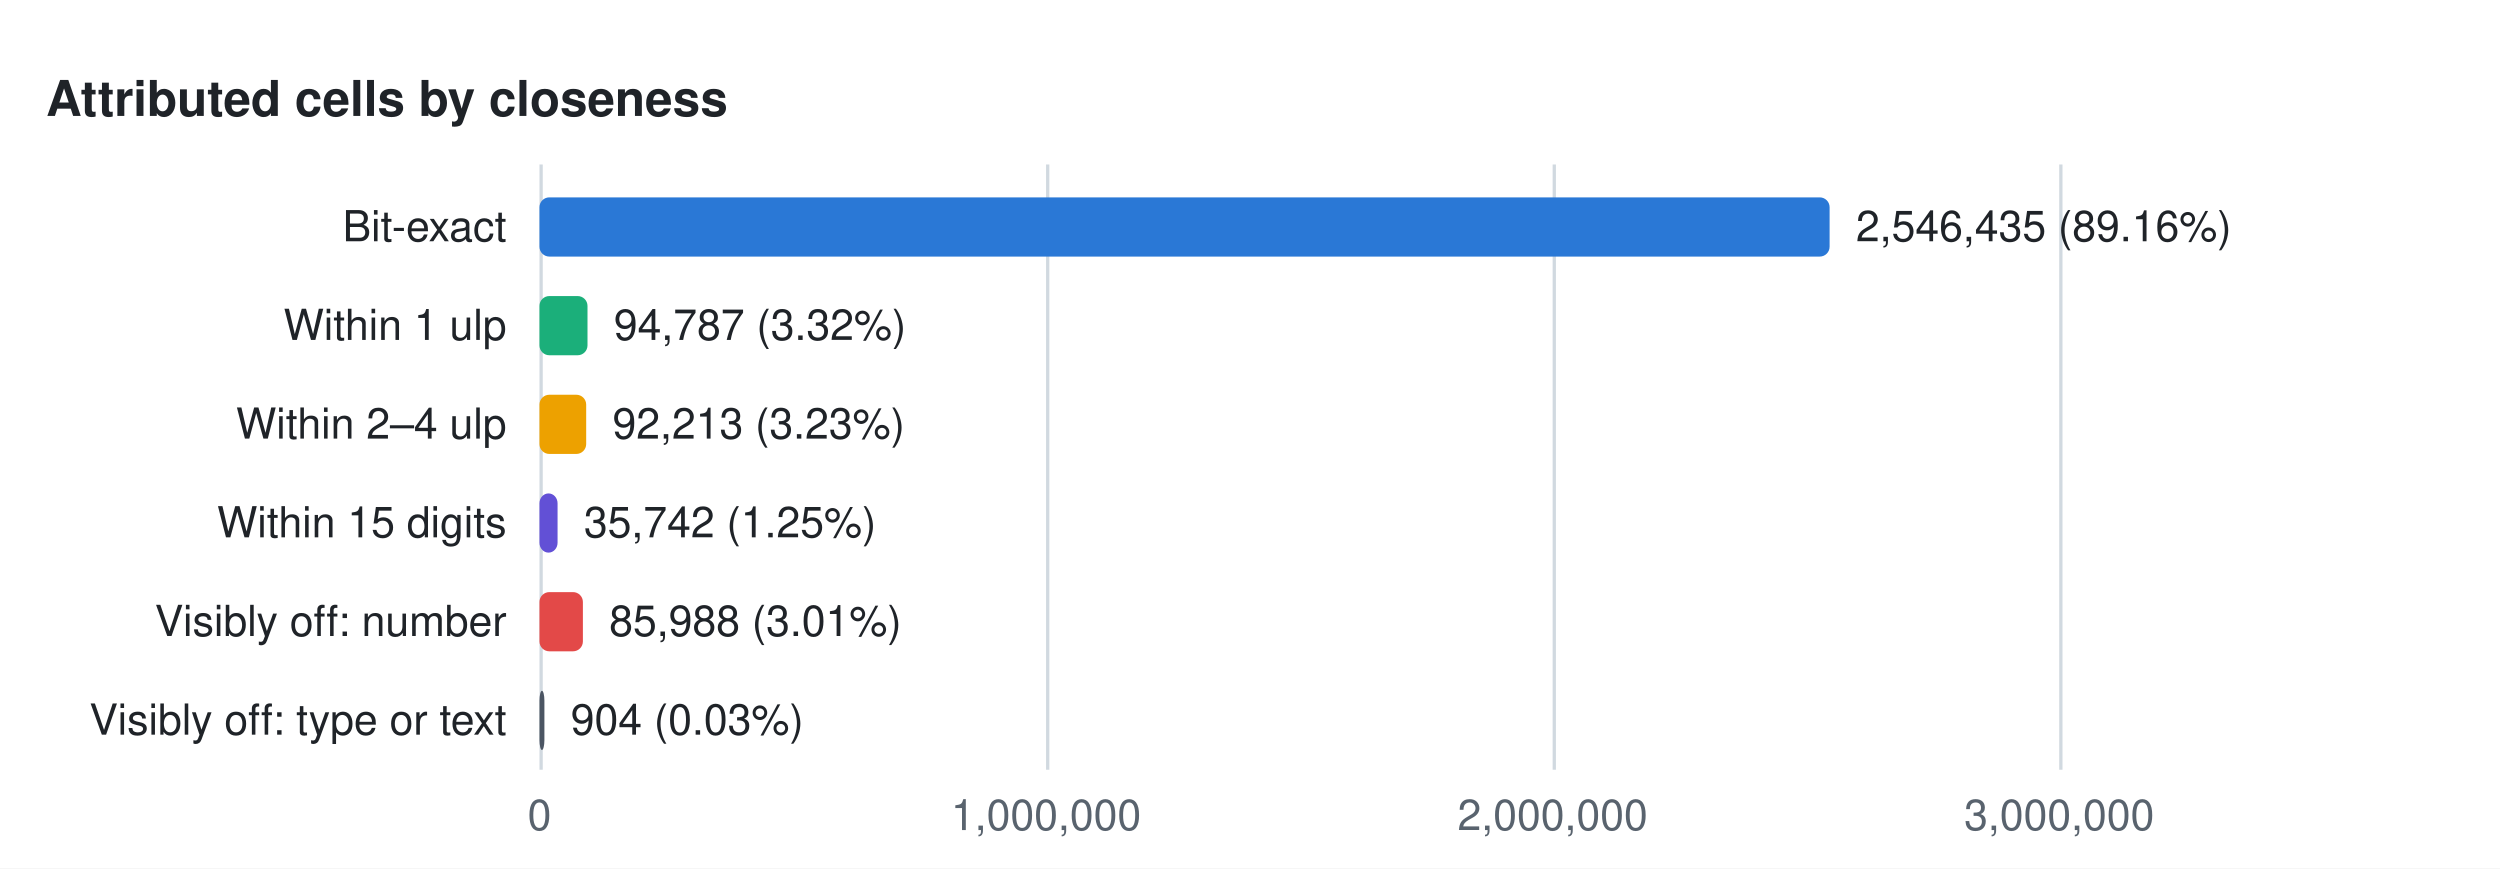
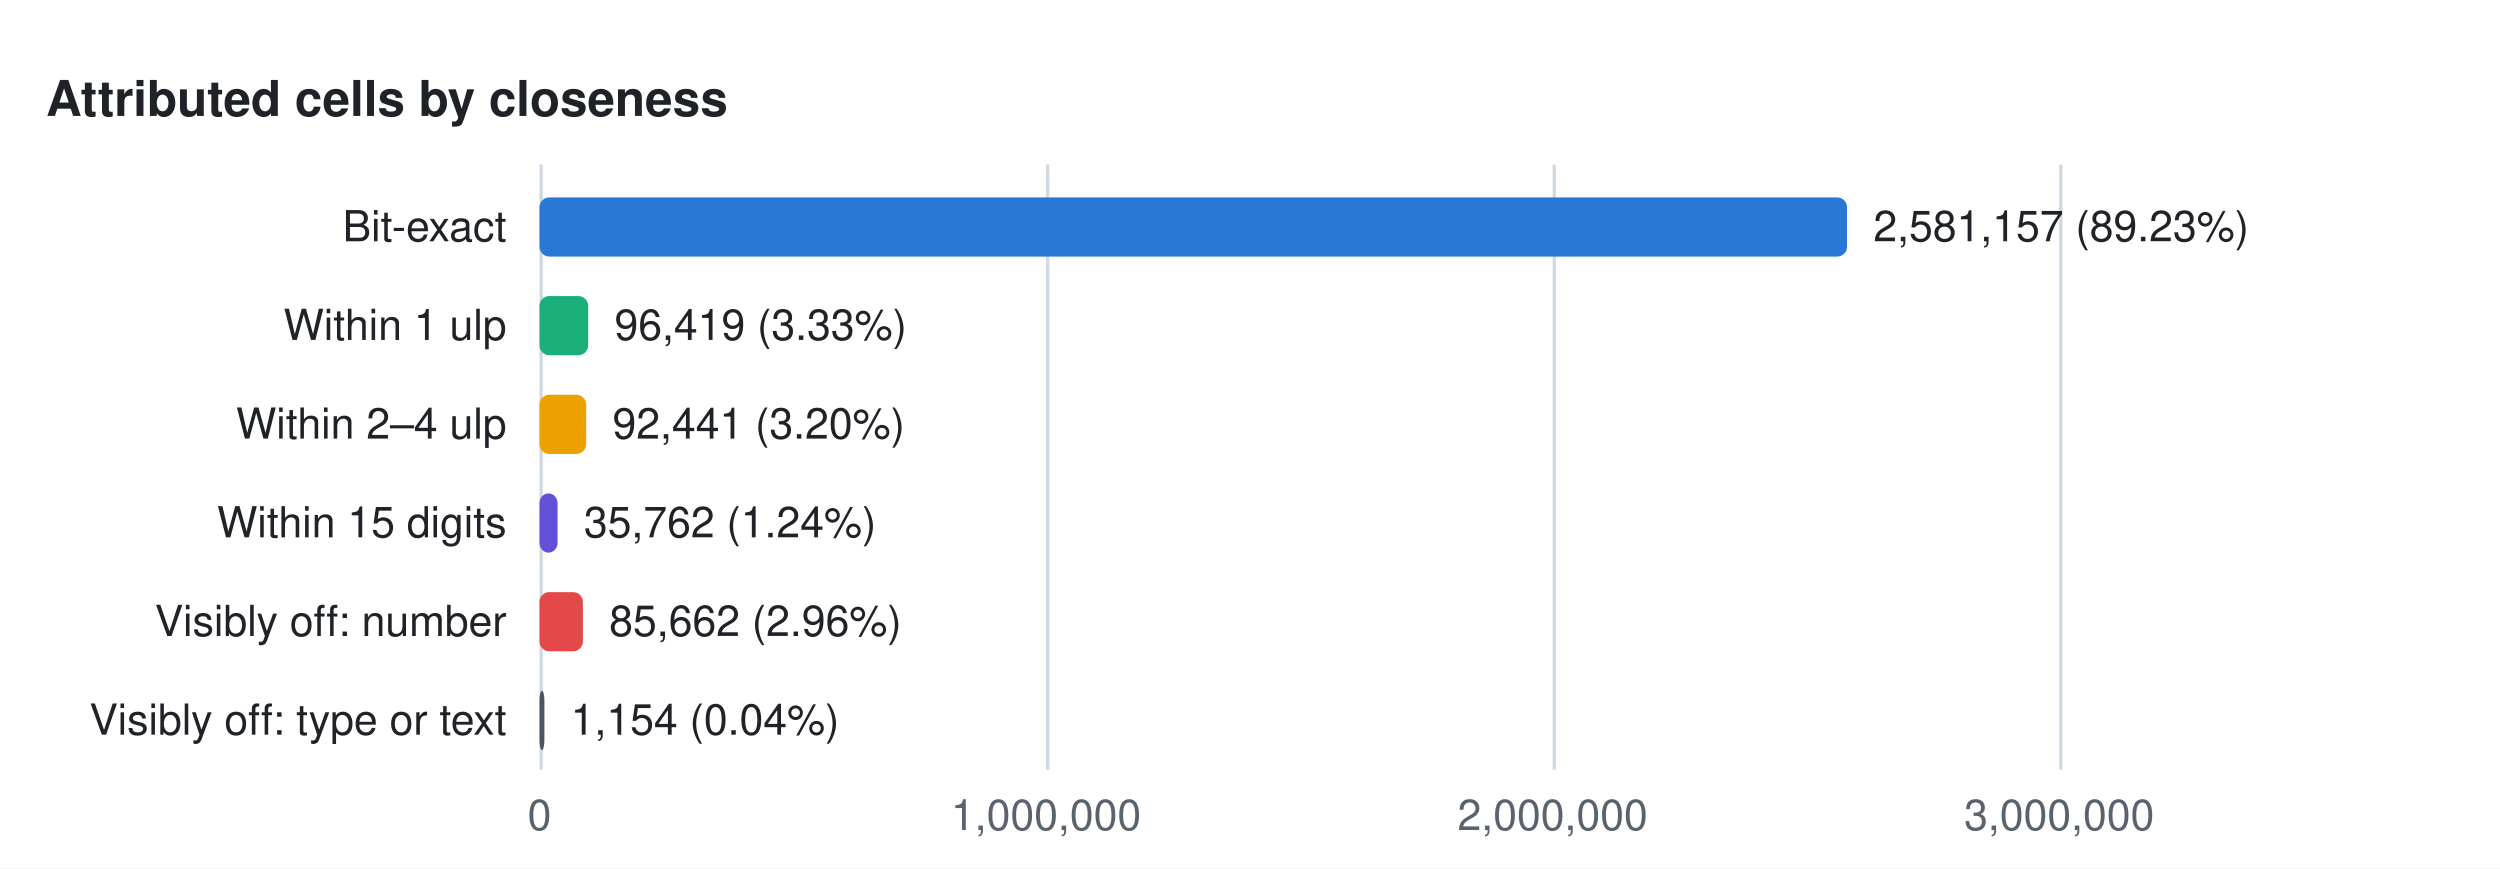
<svg xmlns="http://www.w3.org/2000/svg" width="760" height="264" viewBox="0 0 760 264" role="img" aria-labelledby="t d">
  <style>text{font-family:system-ui,-apple-system,'Segoe UI',Helvetica,Arial,sans-serif;font-size:13px}.title{font-size:15px;font-weight:600}.num{font-variant-numeric:tabular-nums}.bg{fill:#ffffff}.ink{fill:#1f2328}.muted{fill:#59636e}.grid{fill:#d1d9e0}.b-pass{fill:#2a78d6}.b-ulp1{fill:#1baf7a}.b-ulp4{fill:#eda100}.b-digits15{fill:#6250d6}.b-visible_numeric{fill:#e34948}.b-visible_other{fill:#4b5563}.in-pass{fill:#000000}.in-ulp1{fill:#000000}.in-ulp4{fill:#000000}.in-digits15{fill:#ffffff}.in-visible_numeric{fill:#000000}.in-visible_other{fill:#ffffff}@media (prefers-color-scheme: dark){.bg{fill:#0d1117}.ink{fill:#f0f6fc}.muted{fill:#9198a1}.grid{fill:#3d444d}.b-pass{fill:#3987e5}.b-ulp1{fill:#199e70}.b-ulp4{fill:#c98500}.b-digits15{fill:#9085e9}.b-visible_numeric{fill:#e66767}.b-visible_other{fill:#9ca3af}.in-pass{fill:#000000}.in-ulp1{fill:#000000}.in-ulp4{fill:#000000}.in-digits15{fill:#000000}.in-visible_numeric{fill:#000000}.in-visible_other{fill:#000000}}</style>
  <rect class="bg" fill="#ffffff" x="0" y="0" width="760" height="264" />
  <g transform="translate(14,14)">
    <text x="0.0" y="16.0" class="ink title" fill="#1f2328" text-anchor="start" dominant-baseline="middle">Attributed cells by closeness</text>
    <rect class="grid" fill="#d1d9e0" x="150.0" y="36" width="1" height="184" />
    <text x="150.0" y="234.0" class="muted num" fill="#59636e" text-anchor="middle" dominant-baseline="middle">0</text>
    <rect class="grid" fill="#d1d9e0" x="304.0" y="36" width="1" height="184" />
    <text x="304.0" y="234.0" class="muted num" fill="#59636e" text-anchor="middle" dominant-baseline="middle">1,000,000</text>
    <rect class="grid" fill="#d1d9e0" x="458.0" y="36" width="1" height="184" />
    <text x="458.0" y="234.0" class="muted num" fill="#59636e" text-anchor="middle" dominant-baseline="middle">2,000,000</text>
    <rect class="grid" fill="#d1d9e0" x="612.0" y="36" width="1" height="184" />
    <text x="612.0" y="234.0" class="muted num" fill="#59636e" text-anchor="middle" dominant-baseline="middle">3,000,000</text>
    <text x="140.0" y="55.0" class="ink" fill="#1f2328" text-anchor="end" dominant-baseline="middle">Bit-exact</text>
-     <rect class="b-pass" fill="#2a78d6" x="150.0" y="46.0" width="392.2" height="18" rx="3" />
-     <text x="550.2" y="55.0" class="ink num" fill="#1f2328" text-anchor="start" dominant-baseline="middle">2,546,435 (89.16%)</text>
+     <rect class="b-pass" fill="#2a78d6" x="150.0" y="46.0" width="397.5" height="18" rx="3" />
+     <text x="555.5" y="55.0" class="ink num" fill="#1f2328" text-anchor="start" dominant-baseline="middle">2,581,157 (89.23%)</text>
    <text x="140.0" y="85.0" class="ink" fill="#1f2328" text-anchor="end" dominant-baseline="middle">Within 1 ulp</text>
-     <rect class="b-ulp1" fill="#1baf7a" x="150.0" y="76.0" width="14.6" height="18" rx="3" />
-     <text x="172.6" y="85.0" class="ink num" fill="#1f2328" text-anchor="start" dominant-baseline="middle">94,787 (3.32%)</text>
+     <rect class="b-ulp1" fill="#1baf7a" x="150.0" y="76.0" width="14.8" height="18" rx="3" />
+     <text x="172.8" y="85.0" class="ink num" fill="#1f2328" text-anchor="start" dominant-baseline="middle">96,419 (3.33%)</text>
    <text x="140.0" y="115.0" class="ink" fill="#1f2328" text-anchor="end" dominant-baseline="middle">Within 2–4 ulp</text>
    <rect class="b-ulp4" fill="#eda100" x="150.0" y="106.0" width="14.2" height="18" rx="3" />
-     <text x="172.2" y="115.0" class="ink num" fill="#1f2328" text-anchor="start" dominant-baseline="middle">92,213 (3.23%)</text>
+     <text x="172.2" y="115.0" class="ink num" fill="#1f2328" text-anchor="start" dominant-baseline="middle">92,441 (3.20%)</text>
    <text x="140.0" y="145.0" class="ink" fill="#1f2328" text-anchor="end" dominant-baseline="middle">Within 15 digits</text>
    <rect class="b-digits15" fill="#6250d6" x="150.0" y="136.0" width="5.5" height="18" rx="3" />
-     <text x="163.5" y="145.0" class="ink num" fill="#1f2328" text-anchor="start" dominant-baseline="middle">35,742 (1.25%)</text>
+     <text x="163.5" y="145.0" class="ink num" fill="#1f2328" text-anchor="start" dominant-baseline="middle">35,762 (1.24%)</text>
    <text x="140.0" y="175.0" class="ink" fill="#1f2328" text-anchor="end" dominant-baseline="middle">Visibly off: number</text>
    <rect class="b-visible_numeric" fill="#e34948" x="150.0" y="166.0" width="13.2" height="18" rx="3" />
-     <text x="171.2" y="175.0" class="ink num" fill="#1f2328" text-anchor="start" dominant-baseline="middle">85,988 (3.01%)</text>
+     <text x="171.2" y="175.0" class="ink num" fill="#1f2328" text-anchor="start" dominant-baseline="middle">85,662 (2.96%)</text>
    <text x="140.0" y="205.0" class="ink" fill="#1f2328" text-anchor="end" dominant-baseline="middle">Visibly off: type or text</text>
    <rect class="b-visible_other" fill="#4b5563" x="150.0" y="196.0" width="1.5" height="18" rx="3" />
-     <text x="159.5" y="205.0" class="ink num" fill="#1f2328" text-anchor="start" dominant-baseline="middle">904 (0.03%)</text>
+     <text x="159.5" y="205.0" class="ink num" fill="#1f2328" text-anchor="start" dominant-baseline="middle">1,154 (0.04%)</text>
  </g>
</svg>
